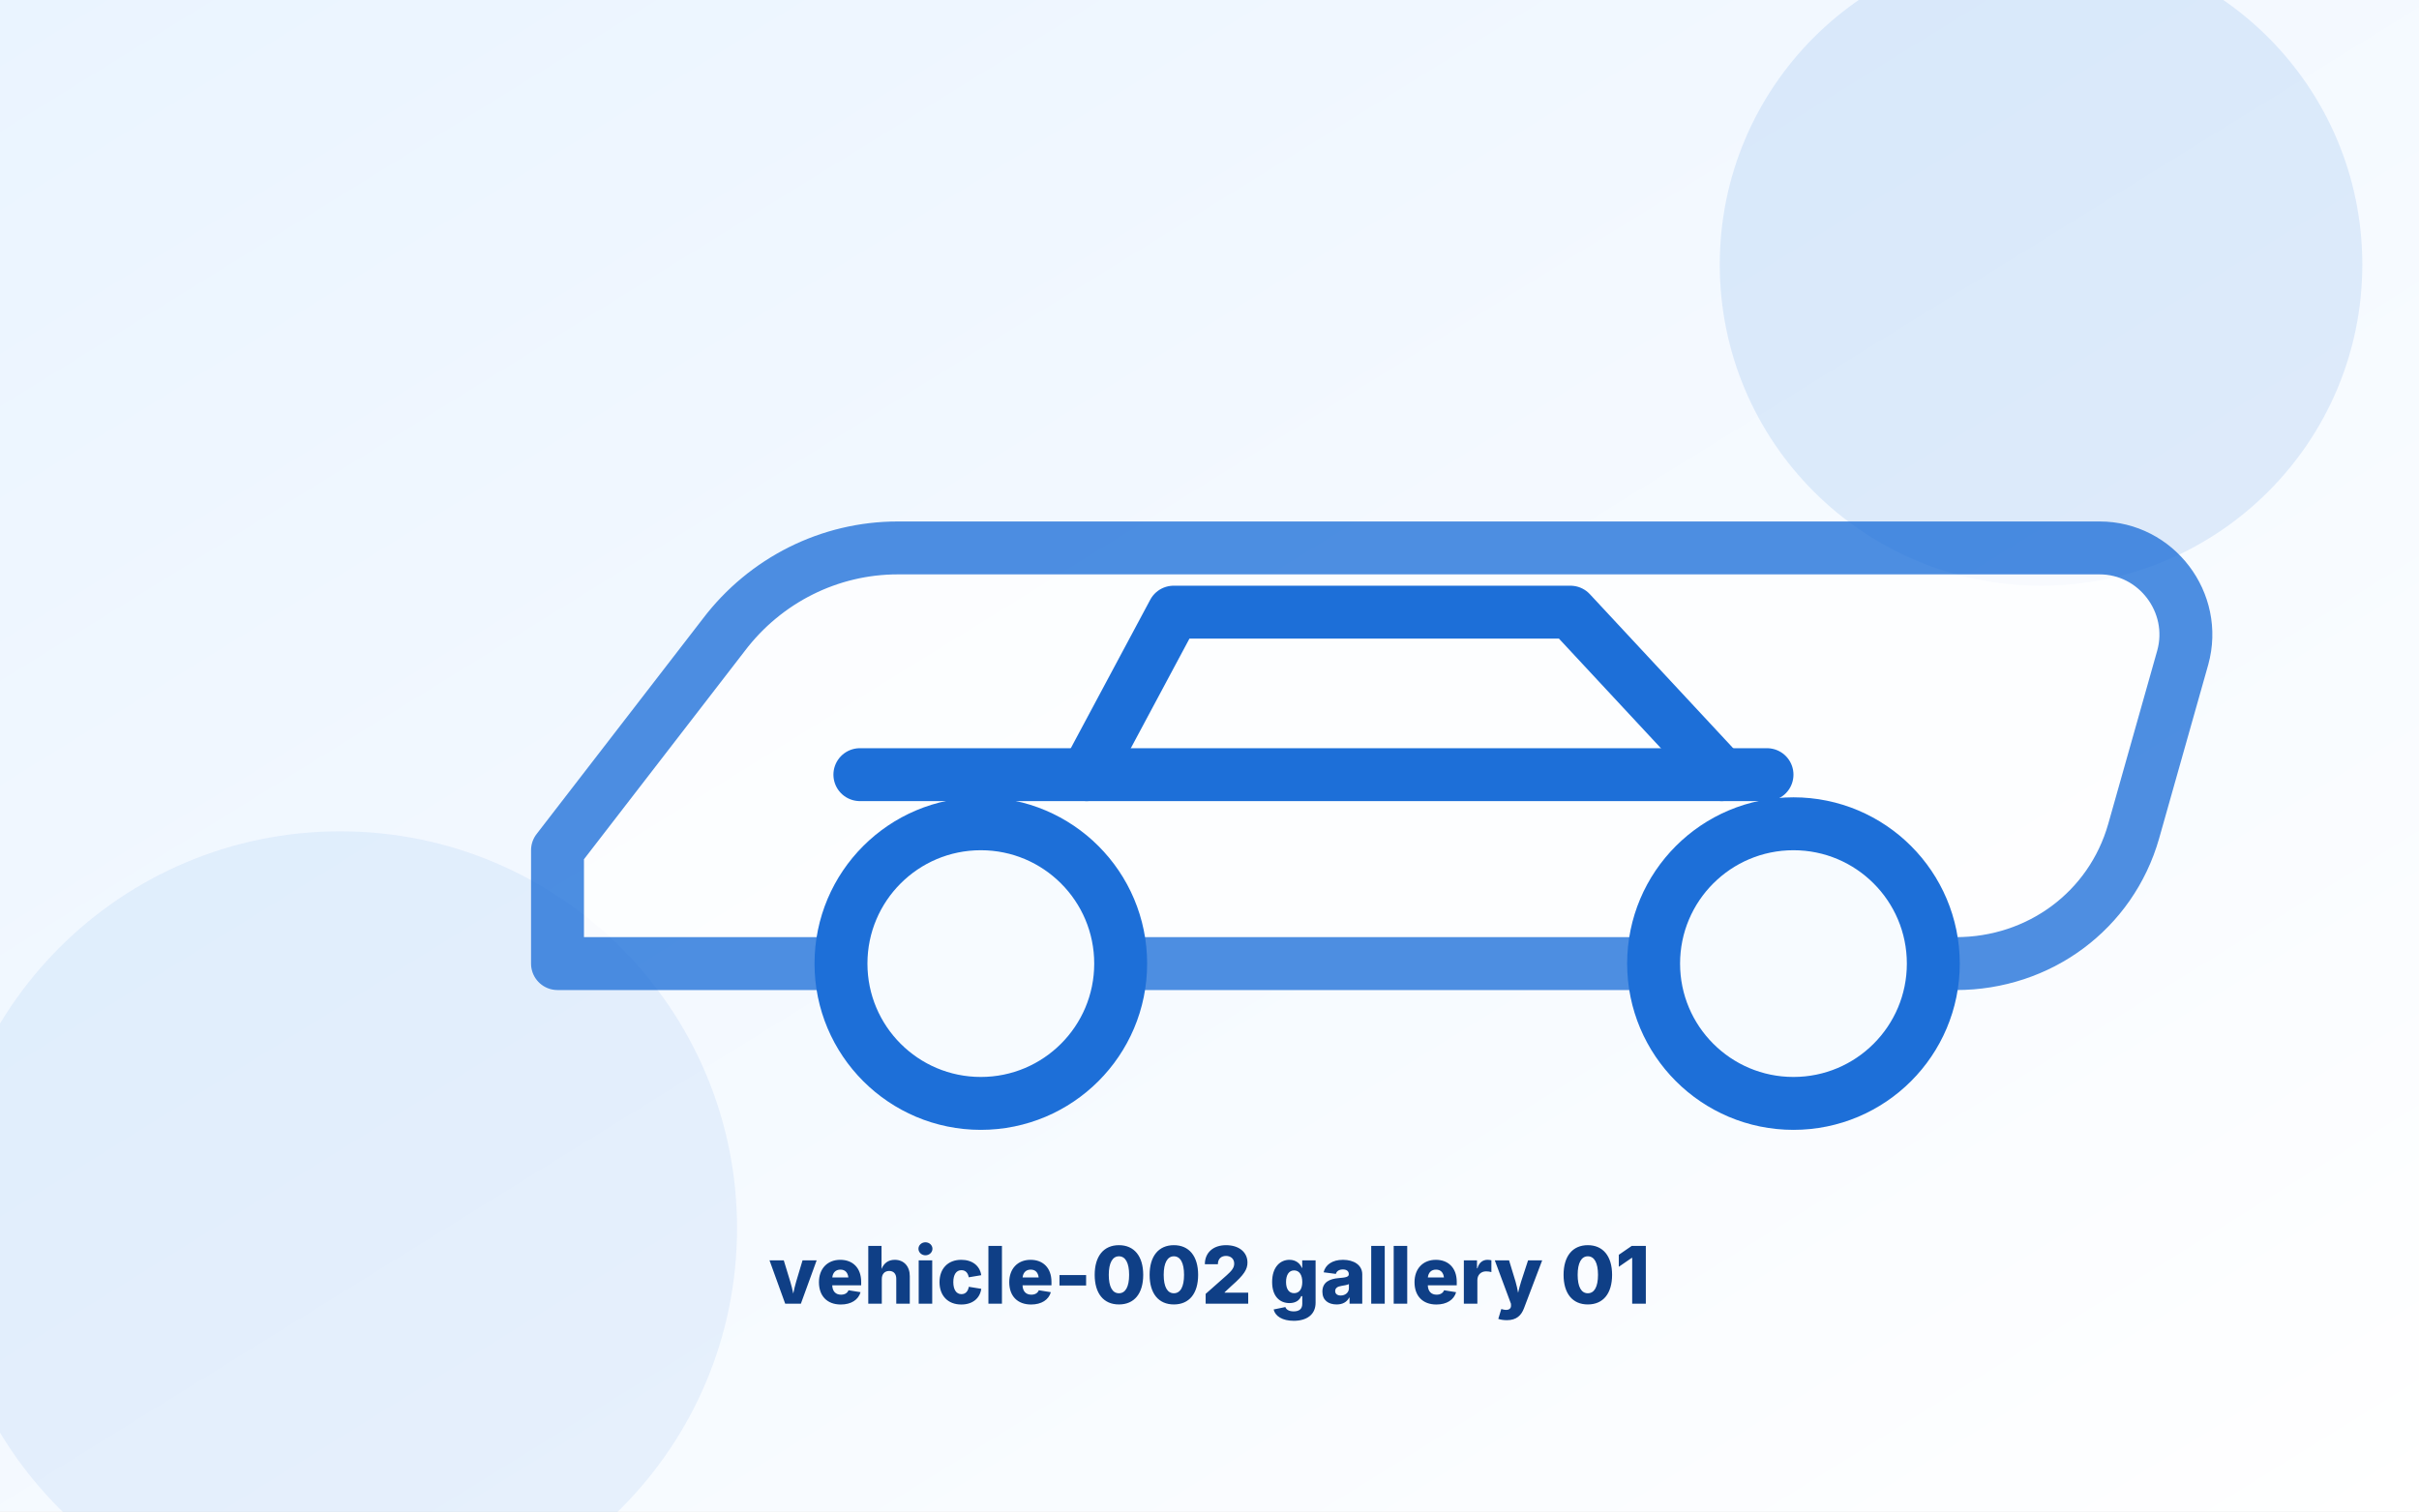
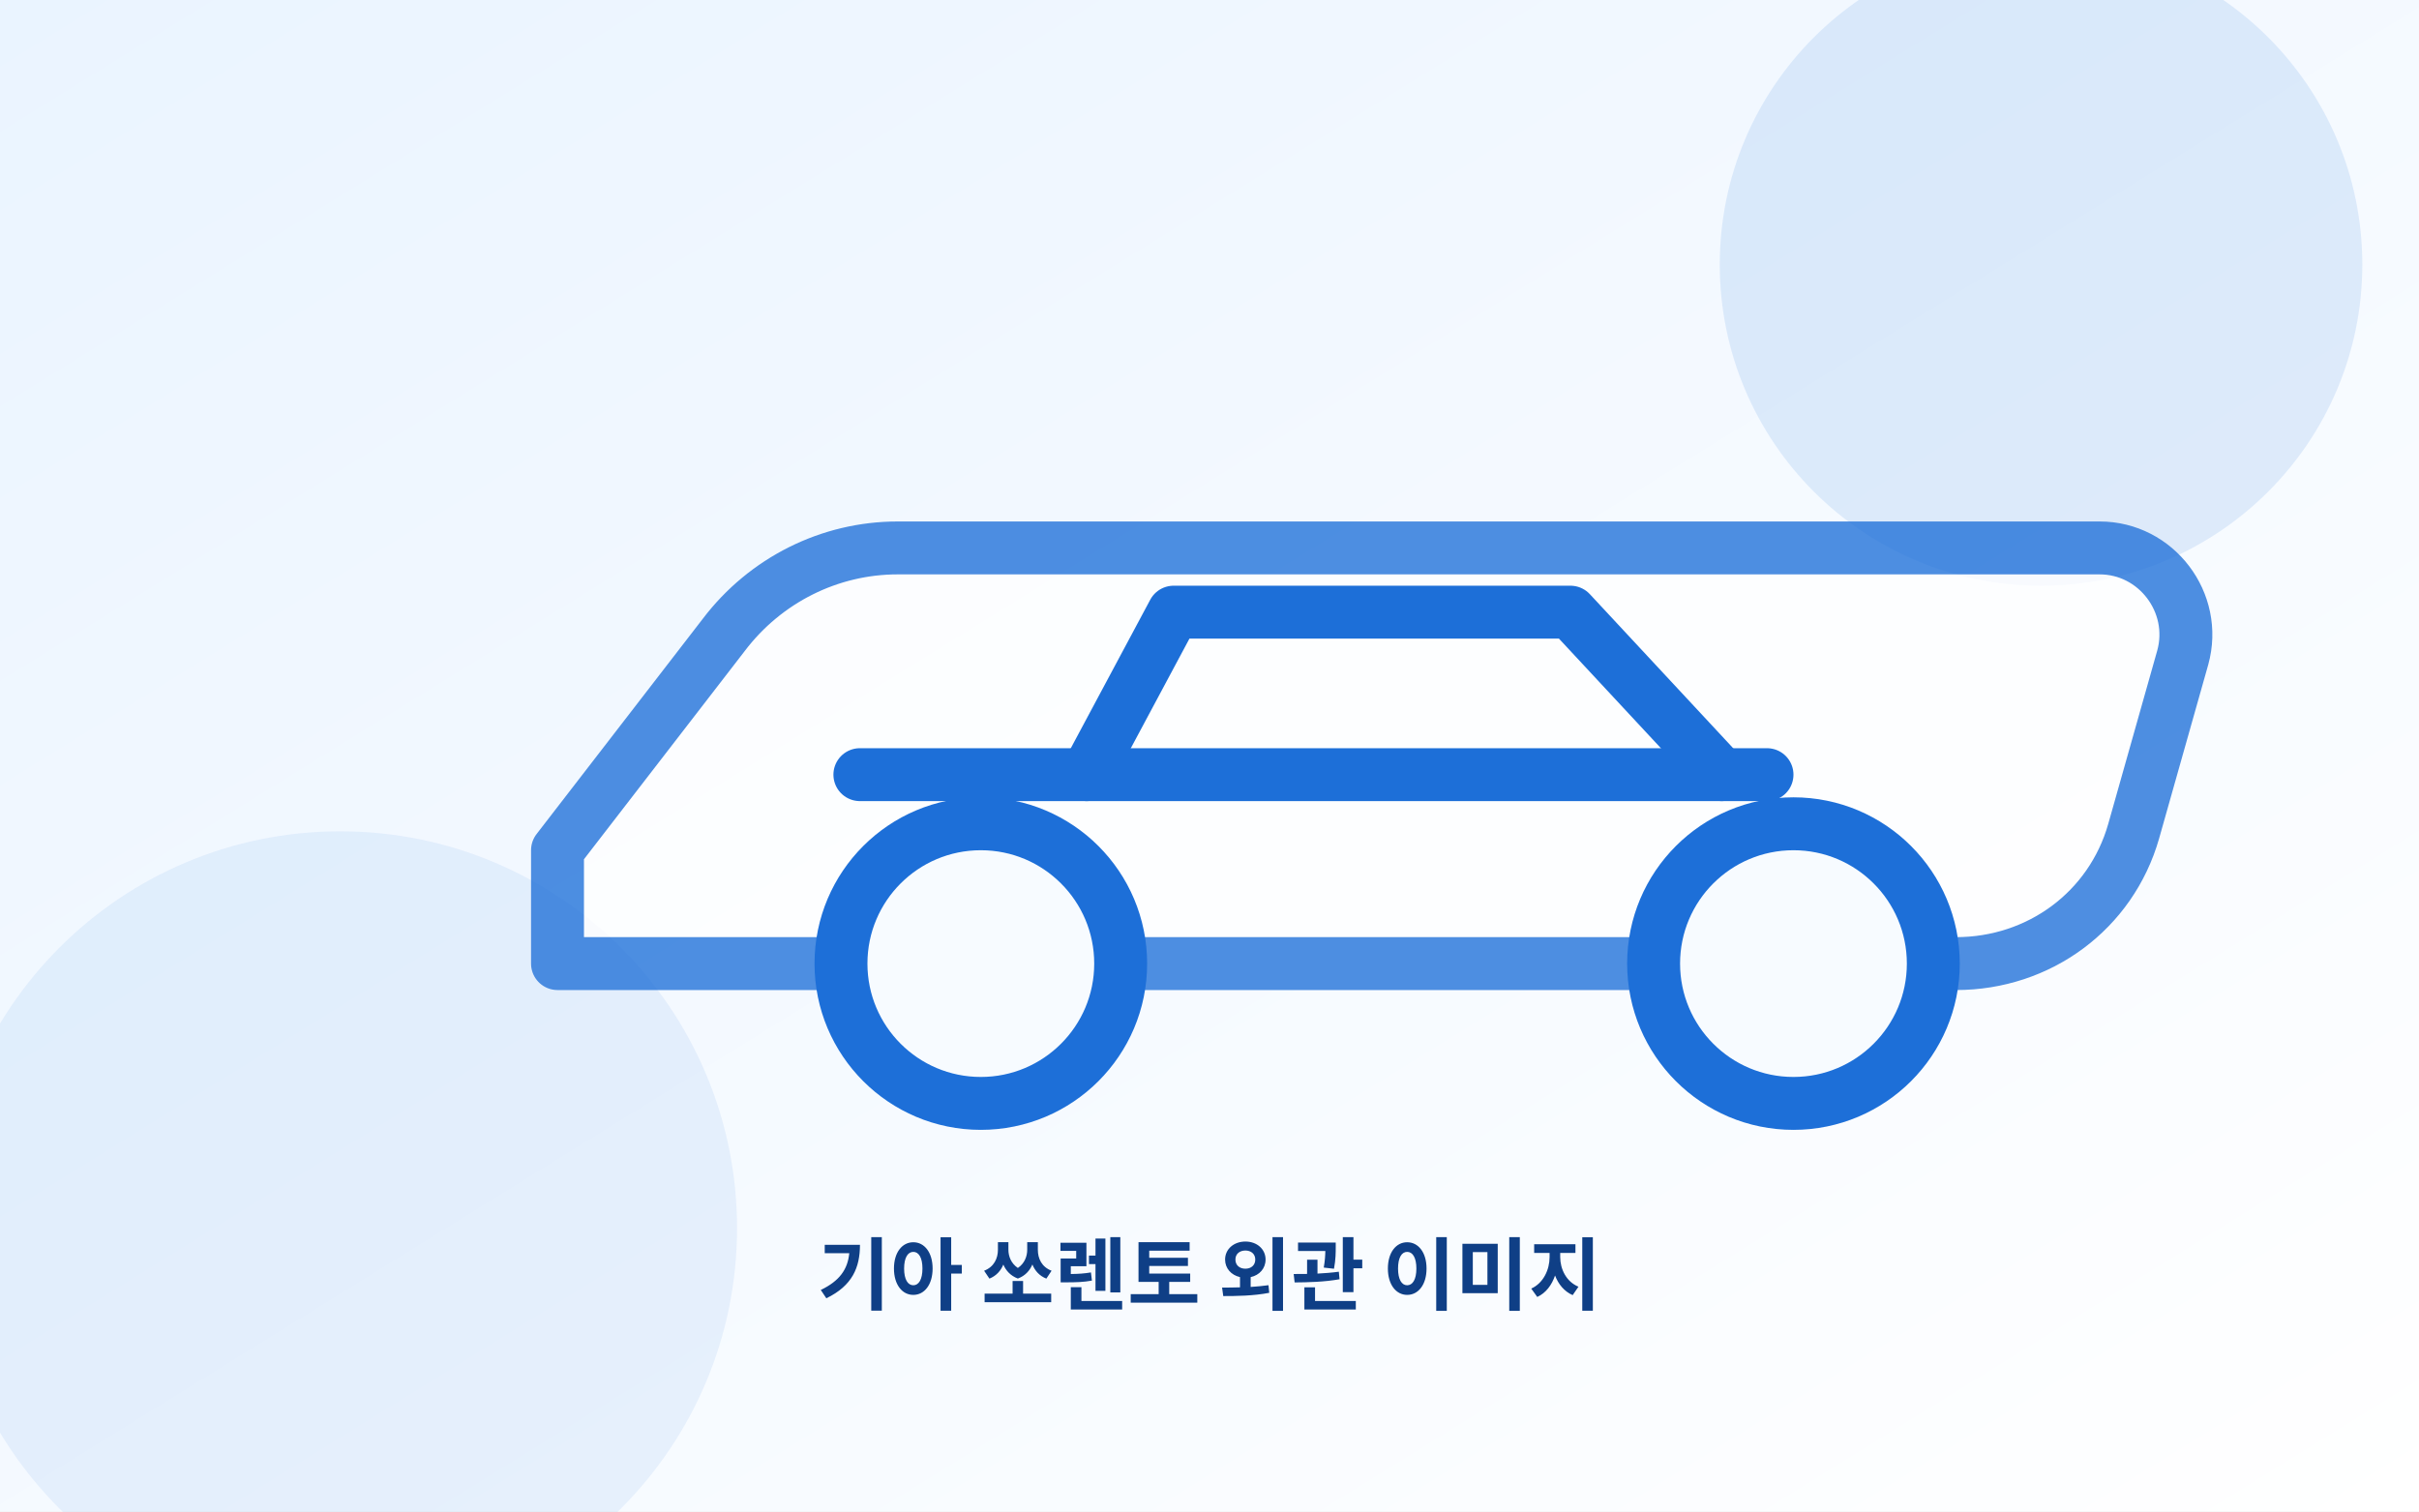
- <svg xmlns="http://www.w3.org/2000/svg" viewBox="0 0 1280 800" role="img" aria-label="vehicle-002 gallery 01">
+ <svg xmlns="http://www.w3.org/2000/svg" viewBox="0 0 1280 800" role="img" aria-label="기아 쏘렌토 외관 이미지">
  <defs>
    <linearGradient id="bg" x1="0" y1="0" x2="1" y2="1">
      <stop offset="0" stop-color="#eaf4ff" />
      <stop offset="1" stop-color="#ffffff" />
    </linearGradient>
  </defs>
  <rect width="1280" height="800" fill="url(#bg)" />
  <circle cx="1080" cy="140" r="170" fill="#1d6fd8" opacity="0.12" />
  <circle cx="180" cy="650" r="210" fill="#1d6fd8" opacity="0.08" />
  <g transform="translate(215 300)" fill="none" stroke="#1d6fd8" stroke-width="28" stroke-linecap="round" stroke-linejoin="round">
    <path d="M80 210h740c44 0 82-28 94-70l26-92c8-29-14-58-44-58H260c-36 0-70 17-92 46L80 150z" fill="#ffffff" opacity="0.78" />
    <path d="M230 210a74 74 0 1 0 148 0a74 74 0 0 0-148 0" fill="#f7fbff" />
    <path d="M660 210a74 74 0 1 0 148 0a74 74 0 0 0-148 0" fill="#f7fbff" />
    <path d="M240 110h480" />
    <path d="M360 110l46-86h210l80 86" />
  </g>
-   <text x="640" y="690" text-anchor="middle" font-family="Inter, Arial, sans-serif" font-size="42" font-weight="800" fill="#0f3f86">vehicle-002 gallery 01</text>
+   <text x="640" y="690" text-anchor="middle" font-family="Pretendard, Arial, sans-serif" font-size="42" font-weight="800" fill="#0f3f86">기아 쏘렌토 외관 이미지</text>
</svg>
